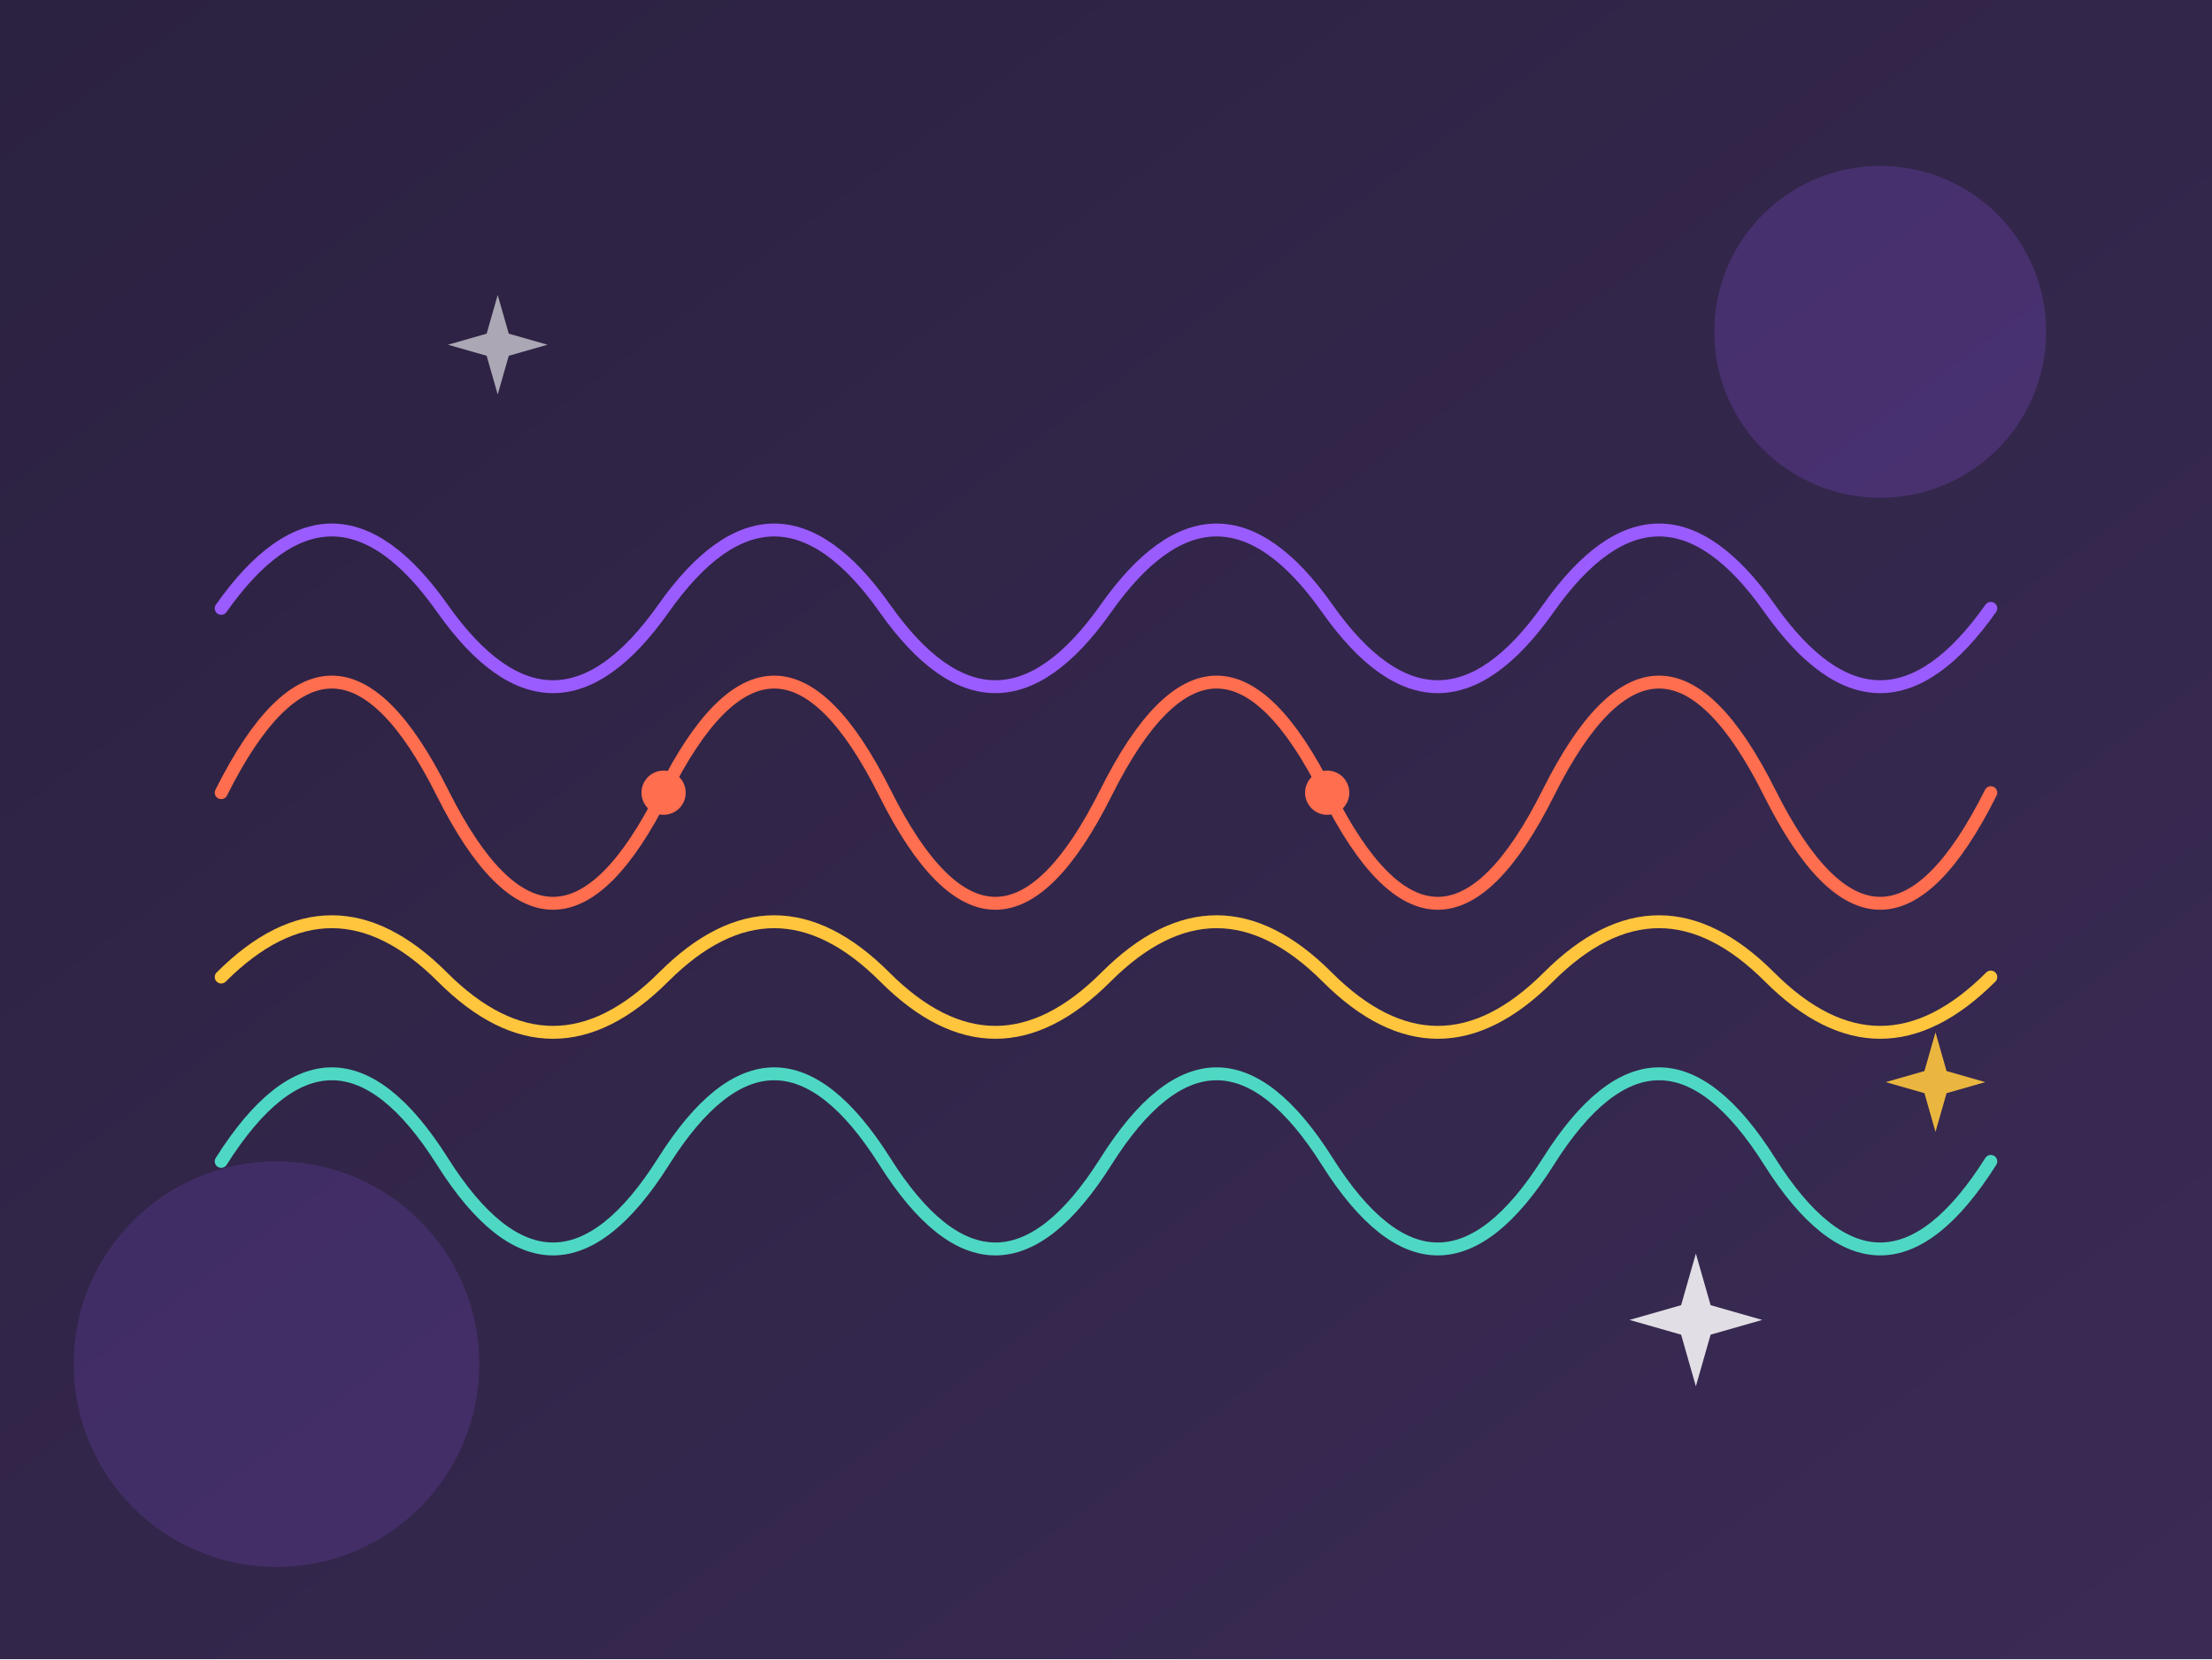
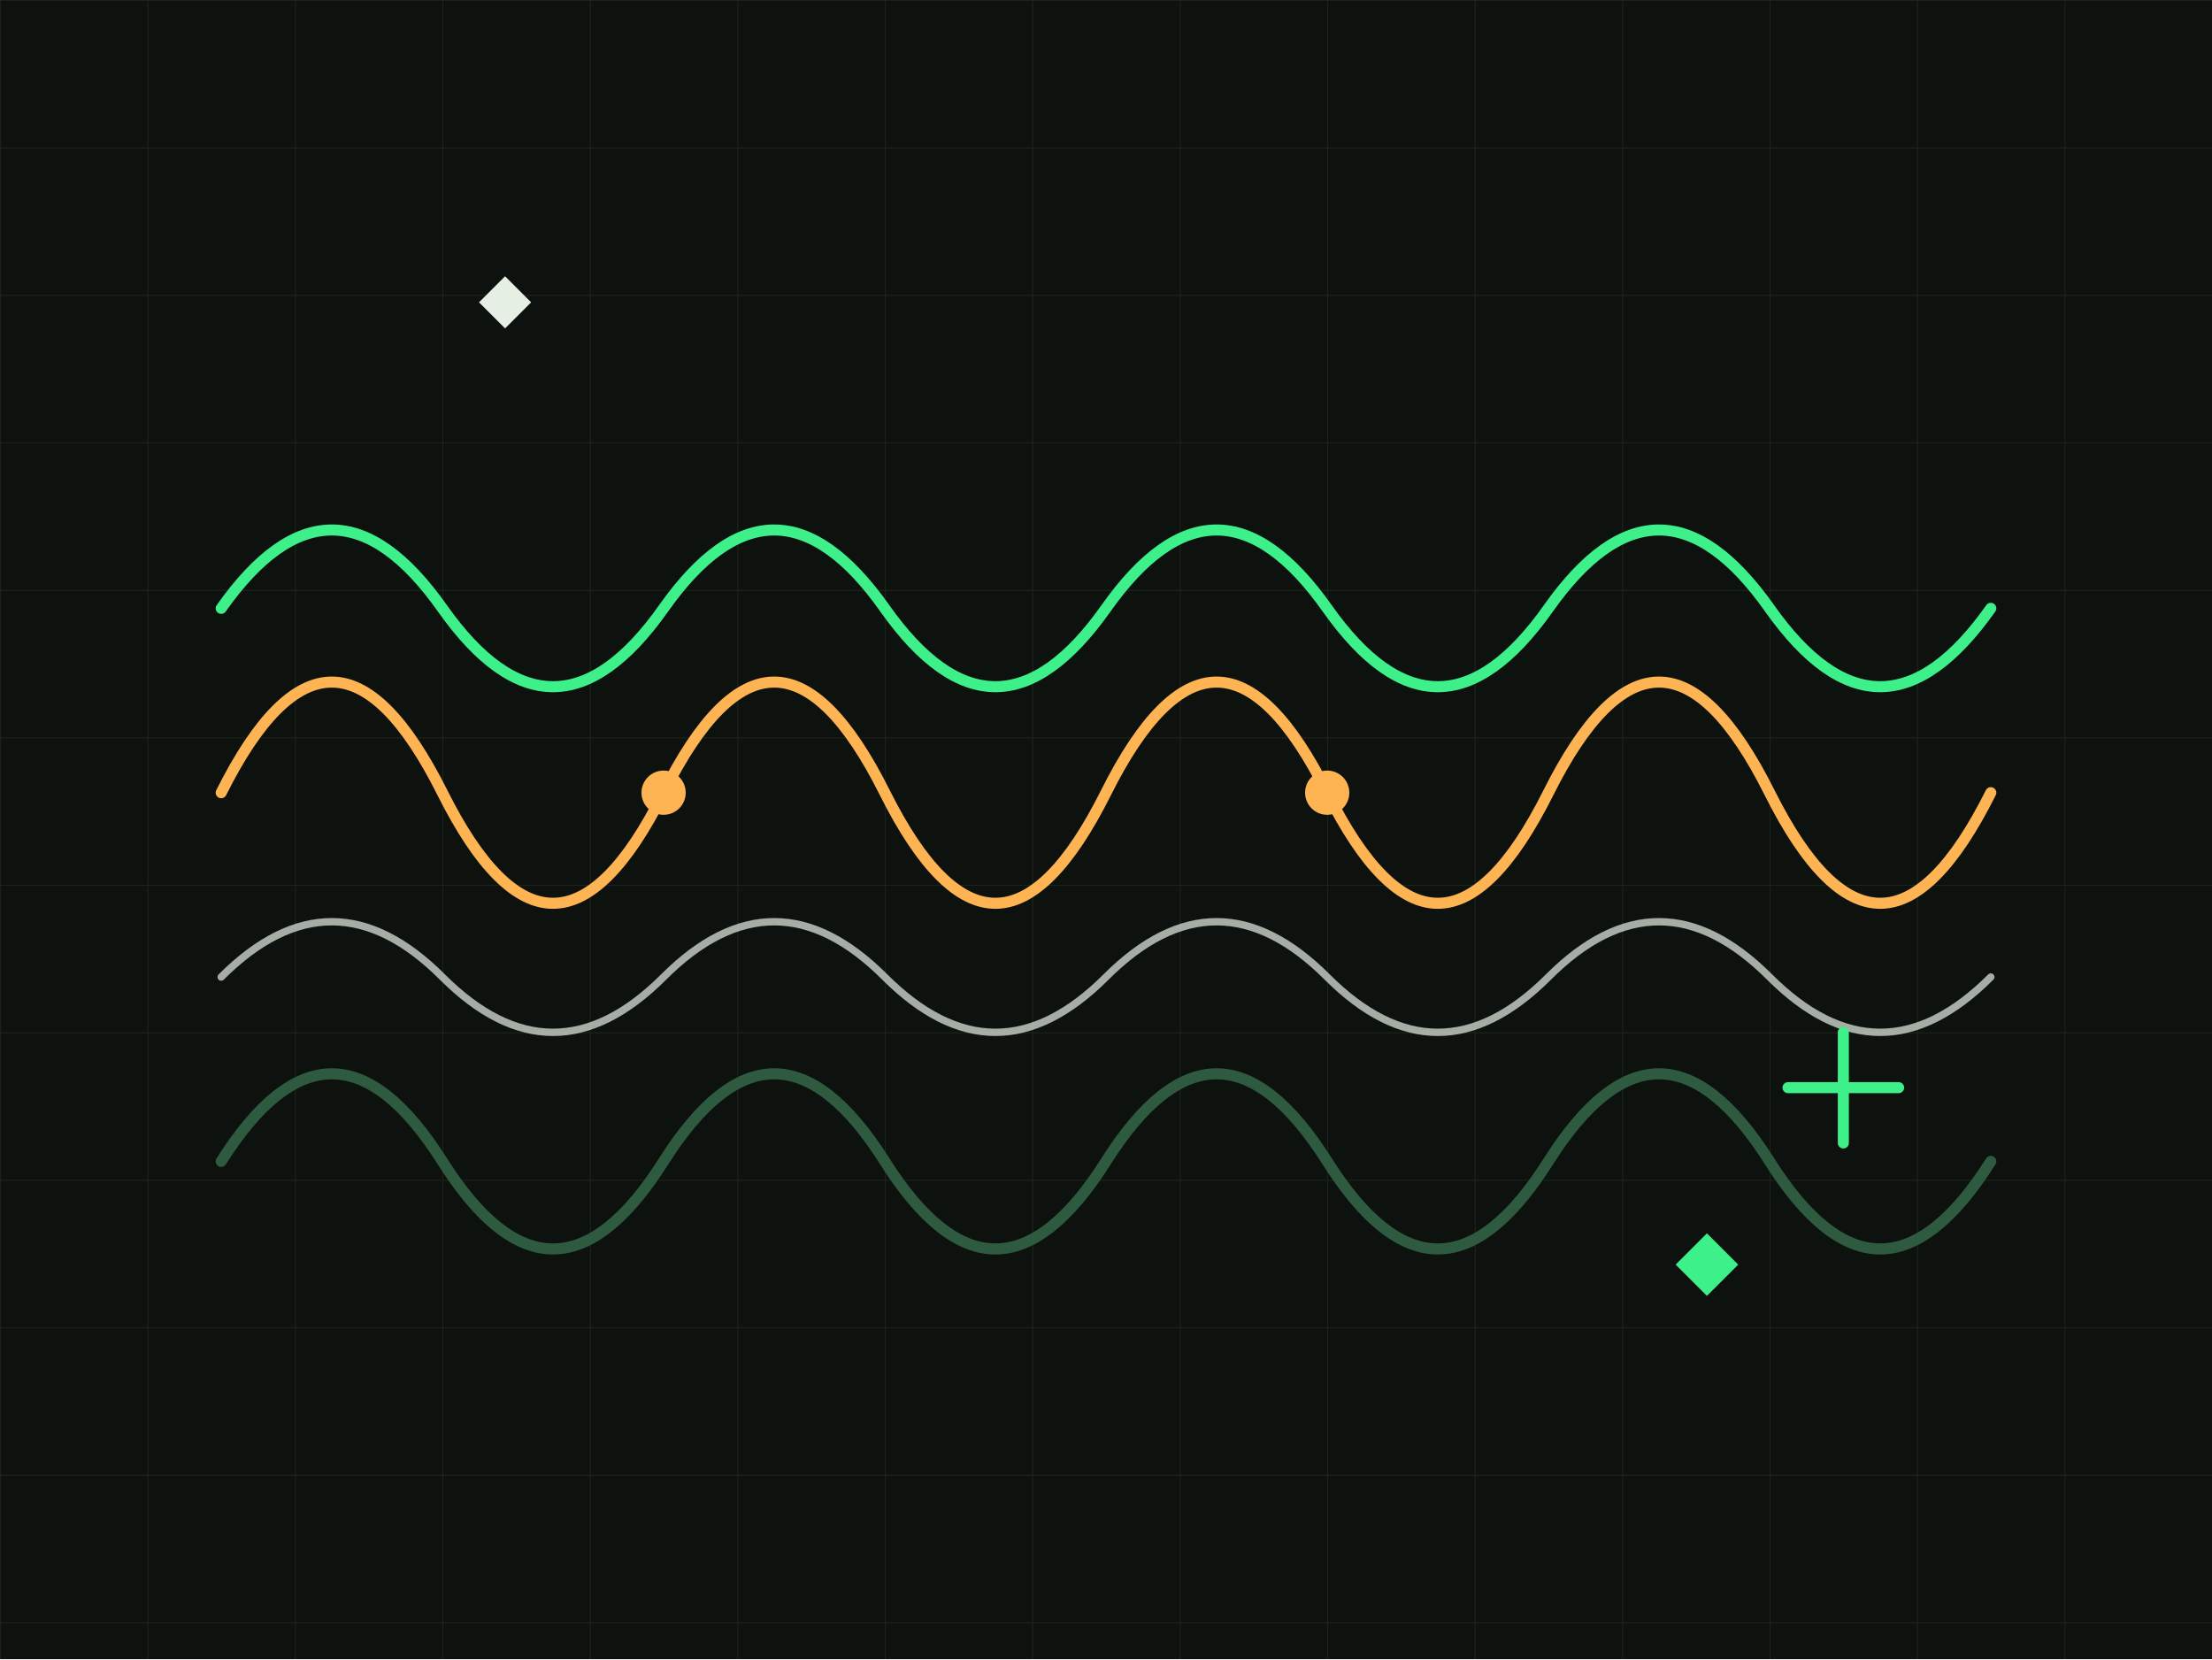
<svg xmlns="http://www.w3.org/2000/svg" viewBox="0 0 1200 900" role="img" aria-label="Wavelength preview">
  <defs>
-     <linearGradient id="bg5" x1="0" y1="0" x2="1" y2="1">
-       <stop offset="0" stop-color="#2B2140" />
-       <stop offset="1" stop-color="#3A2B55" />
-     </linearGradient>
+     <pattern id="g5" width="80" height="80" patternUnits="userSpaceOnUse">
+       <path d="M80 0H0V80" fill="none" stroke="#1B231B" stroke-width="1" />
+     </pattern>
  </defs>
-   <rect width="1200" height="900" fill="url(#bg5)" />
-   <circle cx="1020" cy="180" r="90" fill="#9A5CFF" opacity="0.2" />
-   <circle cx="150" cy="740" r="110" fill="#9A5CFF" opacity="0.16" />
-   <path d="M120 330 q 60 -85 120 0 t 120 0 t 120 0 t 120 0 t 120 0 t 120 0 t 120 0 t 120 0" fill="none" stroke="#9A5CFF" stroke-width="7" stroke-linecap="round" />
-   <path d="M120 430 q 60 -120 120 0 t 120 0 t 120 0 t 120 0 t 120 0 t 120 0 t 120 0 t 120 0" fill="none" stroke="#FF6E4E" stroke-width="7" stroke-linecap="round" />
-   <path d="M120 530 q 60 -60 120 0 t 120 0 t 120 0 t 120 0 t 120 0 t 120 0 t 120 0 t 120 0" fill="none" stroke="#FFC53D" stroke-width="7" stroke-linecap="round" />
-   <path d="M120 630 q 60 -95 120 0 t 120 0 t 120 0 t 120 0 t 120 0 t 120 0 t 120 0 t 120 0" fill="none" stroke="#4ED8C3" stroke-width="7" stroke-linecap="round" />
-   <circle cx="360" cy="430" r="12" fill="#FF6E4E" />
-   <circle cx="720" cy="430" r="12" fill="#FF6E4E" />
-   <polygon points="920,680 928,708 956,716 928,724 920,752 912,724 884,716 912,708" fill="#FFFFFF" opacity="0.85" />
-   <polygon points="270,160 276,181 297,187 276,193 270,214 264,193 243,187 264,181" fill="#FFFFFF" opacity="0.6" />
-   <polygon points="1050,560 1056,581 1077,587 1056,593 1050,614 1044,593 1023,587 1044,581" fill="#FFC53D" opacity="0.9" />
+   <rect width="1200" height="900" fill="#0E120E" />
+   <rect width="1200" height="900" fill="url(#g5)" />
+   <path d="M120 330 q 60 -85 120 0 t 120 0 t 120 0 t 120 0 t 120 0 t 120 0 t 120 0 t 120 0" fill="none" stroke="#3EF08A" stroke-width="6" stroke-linecap="round" />
+   <path d="M120 430 q 60 -120 120 0 t 120 0 t 120 0 t 120 0 t 120 0 t 120 0 t 120 0 t 120 0" fill="none" stroke="#FFB454" stroke-width="6" stroke-linecap="round" />
+   <path d="M120 530 q 60 -60 120 0 t 120 0 t 120 0 t 120 0 t 120 0 t 120 0 t 120 0 t 120 0" fill="none" stroke="#E6EFE4" stroke-width="4" stroke-linecap="round" opacity="0.7" />
+   <path d="M120 630 q 60 -95 120 0 t 120 0 t 120 0 t 120 0 t 120 0 t 120 0 t 120 0 t 120 0" fill="none" stroke="#2E5B3F" stroke-width="6" stroke-linecap="round" />
+   <circle cx="360" cy="430" r="12" fill="#FFB454" />
+   <circle cx="720" cy="430" r="12" fill="#FFB454" />
+   <rect x="914" y="674" width="24" height="24" fill="#3EF08A" transform="rotate(45 926 686)" />
+   <rect x="264" y="154" width="20" height="20" fill="#E6EFE4" transform="rotate(45 274 164)" />
+   <path d="M1000 560 v60 M970 590 h60" stroke="#3EF08A" stroke-width="6" stroke-linecap="round" />
</svg>
